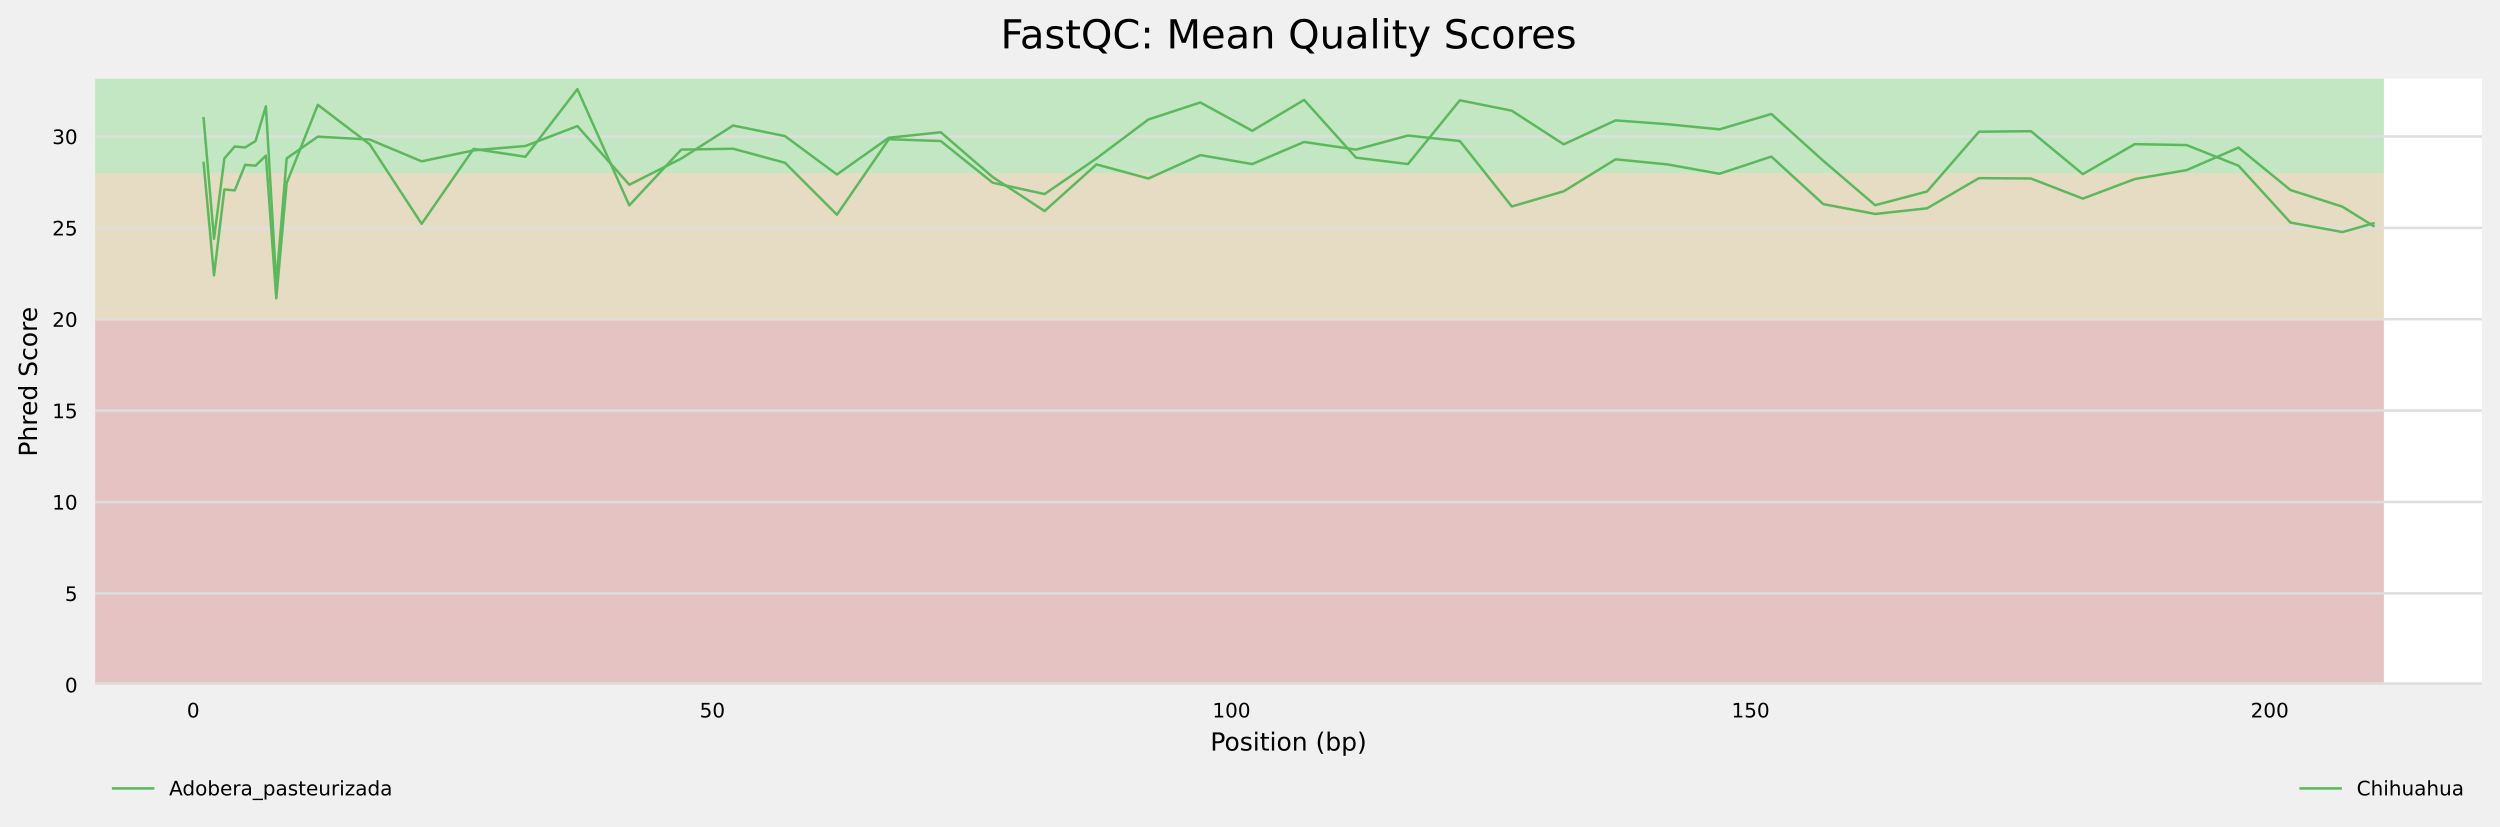
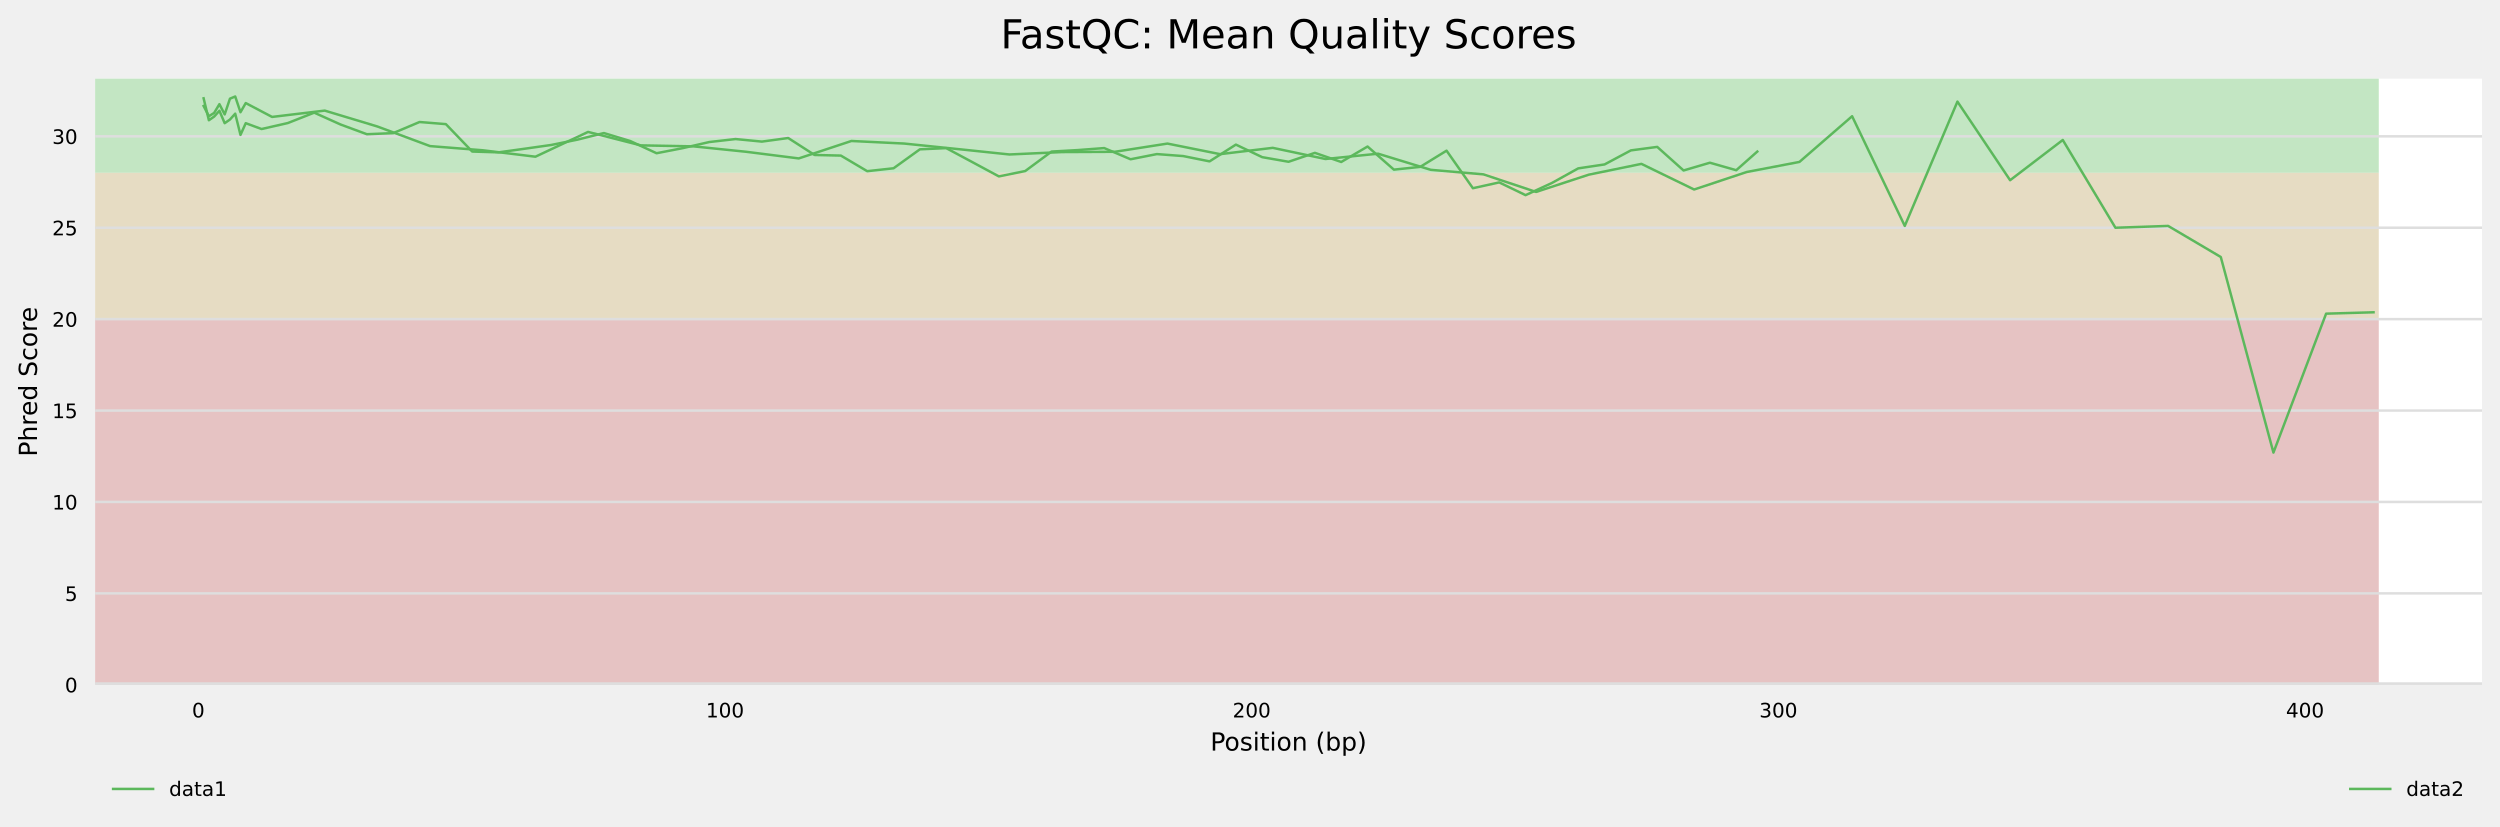
<svg xmlns="http://www.w3.org/2000/svg" xmlns:xlink="http://www.w3.org/1999/xlink" width="1000.318pt" height="330.542pt" viewBox="0 0 1000.318 330.542" version="1.1">
  <defs>
    <style type="text/css">*{stroke-linejoin: round; stroke-linecap: butt}</style>
  </defs>
  <g id="figure_1">
    <g id="axes_1">
      <g id="patch_1">
        <path d="M 38.058 273.99  L 993.118 273.99  L 993.118 31.483  L 38.058 31.483  z " style="fill: #ffffff" />
      </g>
      <g id="patch_2">
-         <path d="M 38.058 69.232  L 953.861 69.232  L 953.861 -457.29  L 38.058 -457.29  z " clip-path="url(#p348c53b3d4)" style="fill: #c3e6c3" />
+         <path d="M 38.058 69.182  L 951.814 69.182  L 951.814 -457.467  L 38.058 -457.467  z " clip-path="url(#p96eb9f7298)" style="fill: #c3e6c3" />
      </g>
      <g id="patch_3">
-         <path d="M 38.058 127.734  L 953.861 127.734  L 953.861 69.232  L 38.058 69.232  z " clip-path="url(#p348c53b3d4)" style="fill: #e6dcc3" />
+         <path d="M 38.058 127.699  L 951.814 127.699  L 951.814 69.182  L 38.058 69.182  z " clip-path="url(#p96eb9f7298)" style="fill: #e6dcc3" />
      </g>
      <g id="patch_4">
-         <path d="M 38.058 273.99  L 953.861 273.99  L 953.861 127.734  L 38.058 127.734  z " clip-path="url(#p348c53b3d4)" style="fill: #e6c3c3" />
+         <path d="M 38.058 273.99  L 951.814 273.99  L 951.814 127.699  L 38.058 127.699  z " clip-path="url(#p96eb9f7298)" style="fill: #e6c3c3" />
      </g>
      <g id="matplotlib.axis_1">
        <g id="xtick_1">
          <g id="text_1">
-             <g transform="translate(74.7707 287.0688)scale(0.08 -0.08)">
+             <g transform="translate(76.81757 287.0688)scale(0.08 -0.08)">
              <defs>
                <path id="DejaVuSans-30" d="M 2034 4250  Q 1547 4250 1301 3770  Q 1056 3291 1056 2328  Q 1056 1369 1301 889  Q 1547 409 2034 409  Q 2525 409 2770 889  Q 3016 1369 3016 2328  Q 3016 3291 2770 3770  Q 2525 4250 2034 4250  z M 2034 4750  Q 2819 4750 3233 4129  Q 3647 3509 3647 2328  Q 3647 1150 3233 529  Q 2819 -91 2034 -91  Q 1250 -91 836 529  Q 422 1150 422 2328  Q 422 3509 836 4129  Q 1250 4750 2034 4750  z " transform="scale(0.015625)" />
              </defs>
              <use xlink:href="#DejaVuSans-30" />
            </g>
          </g>
        </g>
        <g id="xtick_2">
          <g id="text_2">
-             <g transform="translate(279.9378 287.0688)scale(0.08 -0.08)">
-               <defs>
-                 <path id="DejaVuSans-35" d="M 691 4666  L 3169 4666  L 3169 4134  L 1269 4134  L 1269 2991  Q 1406 3038 1543 3061  Q 1681 3084 1819 3084  Q 2600 3084 3056 2656  Q 3513 2228 3513 1497  Q 3513 744 3044 326  Q 2575 -91 1722 -91  Q 1428 -91 1123 -41  Q 819 9 494 109  L 494 744  Q 775 591 1075 516  Q 1375 441 1709 441  Q 2250 441 2565 725  Q 2881 1009 2881 1497  Q 2881 1984 2565 2268  Q 2250 2553 1709 2553  Q 1456 2553 1204 2497  Q 953 2441 691 2322  L 691 4666  z " transform="scale(0.015625)" />
-               </defs>
-               <use xlink:href="#DejaVuSans-35" />
-               <use xlink:href="#DejaVuSans-30" x="63.623" />
+             <g transform="translate(282.4646 287.0688)scale(0.08 -0.08)">
+               <defs>
+                 <path id="DejaVuSans-31" d="M 794 531  L 1825 531  L 1825 4091  L 703 3866  L 703 4441  L 1819 4666  L 2450 4666  L 2450 531  L 3481 531  L 3481 0  L 794 0  L 794 531  z " transform="scale(0.015625)" />
+               </defs>
+               <use xlink:href="#DejaVuSans-31" />
+               <use xlink:href="#DejaVuSans-30" x="63.623" />
+               <use xlink:href="#DejaVuSans-30" x="127.246" />
            </g>
          </g>
        </g>
        <g id="xtick_3">
          <g id="text_3">
-             <g transform="translate(485.1048 287.0688)scale(0.08 -0.08)">
-               <defs>
-                 <path id="DejaVuSans-31" d="M 794 531  L 1825 531  L 1825 4091  L 703 3866  L 703 4441  L 1819 4666  L 2450 4666  L 2450 531  L 3481 531  L 3481 0  L 794 0  L 794 531  z " transform="scale(0.015625)" />
-               </defs>
-               <use xlink:href="#DejaVuSans-31" />
+             <g transform="translate(493.2015 287.0688)scale(0.08 -0.08)">
+               <defs>
+                 <path id="DejaVuSans-32" d="M 1228 531  L 3431 531  L 3431 0  L 469 0  L 469 531  Q 828 903 1448 1529  Q 2069 2156 2228 2338  Q 2531 2678 2651 2914  Q 2772 3150 2772 3378  Q 2772 3750 2511 3984  Q 2250 4219 1831 4219  Q 1534 4219 1204 4116  Q 875 4013 500 3803  L 500 4441  Q 881 4594 1212 4672  Q 1544 4750 1819 4750  Q 2544 4750 2975 4387  Q 3406 4025 3406 3419  Q 3406 3131 3298 2873  Q 3191 2616 2906 2266  Q 2828 2175 2409 1742  Q 1991 1309 1228 531  z " transform="scale(0.015625)" />
+               </defs>
+               <use xlink:href="#DejaVuSans-32" />
              <use xlink:href="#DejaVuSans-30" x="63.623" />
              <use xlink:href="#DejaVuSans-30" x="127.246" />
            </g>
          </g>
        </g>
        <g id="xtick_4">
          <g id="text_4">
-             <g transform="translate(692.8168 287.0688)scale(0.08 -0.08)">
-               <use xlink:href="#DejaVuSans-31" />
-               <use xlink:href="#DejaVuSans-35" x="63.623" />
+             <g transform="translate(703.9385 287.0688)scale(0.08 -0.08)">
+               <defs>
+                 <path id="DejaVuSans-33" d="M 2597 2516  Q 3050 2419 3304 2112  Q 3559 1806 3559 1356  Q 3559 666 3084 287  Q 2609 -91 1734 -91  Q 1441 -91 1130 -33  Q 819 25 488 141  L 488 750  Q 750 597 1062 519  Q 1375 441 1716 441  Q 2309 441 2620 675  Q 2931 909 2931 1356  Q 2931 1769 2642 2001  Q 2353 2234 1838 2234  L 1294 2234  L 1294 2753  L 1863 2753  Q 2328 2753 2575 2939  Q 2822 3125 2822 3475  Q 2822 3834 2567 4026  Q 2313 4219 1838 4219  Q 1578 4219 1281 4162  Q 984 4106 628 3988  L 628 4550  Q 988 4650 1302 4700  Q 1616 4750 1894 4750  Q 2613 4750 3031 4423  Q 3450 4097 3450 3541  Q 3450 3153 3228 2886  Q 3006 2619 2597 2516  z " transform="scale(0.015625)" />
+               </defs>
+               <use xlink:href="#DejaVuSans-33" />
+               <use xlink:href="#DejaVuSans-30" x="63.623" />
              <use xlink:href="#DejaVuSans-30" x="127.246" />
            </g>
          </g>
        </g>
        <g id="xtick_5">
          <g id="text_5">
-             <g transform="translate(900.5289 287.0688)scale(0.08 -0.08)">
-               <defs>
-                 <path id="DejaVuSans-32" d="M 1228 531  L 3431 531  L 3431 0  L 469 0  L 469 531  Q 828 903 1448 1529  Q 2069 2156 2228 2338  Q 2531 2678 2651 2914  Q 2772 3150 2772 3378  Q 2772 3750 2511 3984  Q 2250 4219 1831 4219  Q 1534 4219 1204 4116  Q 875 4013 500 3803  L 500 4441  Q 881 4594 1212 4672  Q 1544 4750 1819 4750  Q 2544 4750 2975 4387  Q 3406 4025 3406 3419  Q 3406 3131 3298 2873  Q 3191 2616 2906 2266  Q 2828 2175 2409 1742  Q 1991 1309 1228 531  z " transform="scale(0.015625)" />
-               </defs>
-               <use xlink:href="#DejaVuSans-32" />
+             <g transform="translate(914.6755 287.0688)scale(0.08 -0.08)">
+               <defs>
+                 <path id="DejaVuSans-34" d="M 2419 4116  L 825 1625  L 2419 1625  L 2419 4116  z M 2253 4666  L 3047 4666  L 3047 1625  L 3713 1625  L 3713 1100  L 3047 1100  L 3047 0  L 2419 0  L 2419 1100  L 313 1100  L 313 1709  L 2253 4666  z " transform="scale(0.015625)" />
+               </defs>
+               <use xlink:href="#DejaVuSans-34" />
              <use xlink:href="#DejaVuSans-30" x="63.623" />
              <use xlink:href="#DejaVuSans-30" x="127.246" />
            </g>
          </g>
        </g>
        <g id="text_6">
          <g transform="translate(484.285 300.331)scale(0.1 -0.1)">
            <defs>
              <path id="DejaVuSans-50" d="M 1259 4147  L 1259 2394  L 2053 2394  Q 2494 2394 2734 2622  Q 2975 2850 2975 3272  Q 2975 3691 2734 3919  Q 2494 4147 2053 4147  L 1259 4147  z M 628 4666  L 2053 4666  Q 2838 4666 3239 4311  Q 3641 3956 3641 3272  Q 3641 2581 3239 2228  Q 2838 1875 2053 1875  L 1259 1875  L 1259 0  L 628 0  L 628 4666  z " transform="scale(0.015625)" />
              <path id="DejaVuSans-6f" d="M 1959 3097  Q 1497 3097 1228 2736  Q 959 2375 959 1747  Q 959 1119 1226 758  Q 1494 397 1959 397  Q 2419 397 2687 759  Q 2956 1122 2956 1747  Q 2956 2369 2687 2733  Q 2419 3097 1959 3097  z M 1959 3584  Q 2709 3584 3137 3096  Q 3566 2609 3566 1747  Q 3566 888 3137 398  Q 2709 -91 1959 -91  Q 1206 -91 779 398  Q 353 888 353 1747  Q 353 2609 779 3096  Q 1206 3584 1959 3584  z " transform="scale(0.015625)" />
              <path id="DejaVuSans-73" d="M 2834 3397  L 2834 2853  Q 2591 2978 2328 3040  Q 2066 3103 1784 3103  Q 1356 3103 1142 2972  Q 928 2841 928 2578  Q 928 2378 1081 2264  Q 1234 2150 1697 2047  L 1894 2003  Q 2506 1872 2764 1633  Q 3022 1394 3022 966  Q 3022 478 2636 193  Q 2250 -91 1575 -91  Q 1294 -91 989 -36  Q 684 19 347 128  L 347 722  Q 666 556 975 473  Q 1284 391 1588 391  Q 1994 391 2212 530  Q 2431 669 2431 922  Q 2431 1156 2273 1281  Q 2116 1406 1581 1522  L 1381 1569  Q 847 1681 609 1914  Q 372 2147 372 2553  Q 372 3047 722 3315  Q 1072 3584 1716 3584  Q 2034 3584 2315 3537  Q 2597 3491 2834 3397  z " transform="scale(0.015625)" />
              <path id="DejaVuSans-69" d="M 603 3500  L 1178 3500  L 1178 0  L 603 0  L 603 3500  z M 603 4863  L 1178 4863  L 1178 4134  L 603 4134  L 603 4863  z " transform="scale(0.015625)" />
              <path id="DejaVuSans-74" d="M 1172 4494  L 1172 3500  L 2356 3500  L 2356 3053  L 1172 3053  L 1172 1153  Q 1172 725 1289 603  Q 1406 481 1766 481  L 2356 481  L 2356 0  L 1766 0  Q 1100 0 847 248  Q 594 497 594 1153  L 594 3053  L 172 3053  L 172 3500  L 594 3500  L 594 4494  L 1172 4494  z " transform="scale(0.015625)" />
              <path id="DejaVuSans-6e" d="M 3513 2113  L 3513 0  L 2938 0  L 2938 2094  Q 2938 2591 2744 2837  Q 2550 3084 2163 3084  Q 1697 3084 1428 2787  Q 1159 2491 1159 1978  L 1159 0  L 581 0  L 581 3500  L 1159 3500  L 1159 2956  Q 1366 3272 1645 3428  Q 1925 3584 2291 3584  Q 2894 3584 3203 3211  Q 3513 2838 3513 2113  z " transform="scale(0.015625)" />
              <path id="DejaVuSans-20" transform="scale(0.015625)" />
              <path id="DejaVuSans-28" d="M 1984 4856  Q 1566 4138 1362 3434  Q 1159 2731 1159 2009  Q 1159 1288 1364 580  Q 1569 -128 1984 -844  L 1484 -844  Q 1016 -109 783 600  Q 550 1309 550 2009  Q 550 2706 781 3412  Q 1013 4119 1484 4856  L 1984 4856  z " transform="scale(0.015625)" />
              <path id="DejaVuSans-62" d="M 3116 1747  Q 3116 2381 2855 2742  Q 2594 3103 2138 3103  Q 1681 3103 1420 2742  Q 1159 2381 1159 1747  Q 1159 1113 1420 752  Q 1681 391 2138 391  Q 2594 391 2855 752  Q 3116 1113 3116 1747  z M 1159 2969  Q 1341 3281 1617 3432  Q 1894 3584 2278 3584  Q 2916 3584 3314 3078  Q 3713 2572 3713 1747  Q 3713 922 3314 415  Q 2916 -91 2278 -91  Q 1894 -91 1617 61  Q 1341 213 1159 525  L 1159 0  L 581 0  L 581 4863  L 1159 4863  L 1159 2969  z " transform="scale(0.015625)" />
              <path id="DejaVuSans-70" d="M 1159 525  L 1159 -1331  L 581 -1331  L 581 3500  L 1159 3500  L 1159 2969  Q 1341 3281 1617 3432  Q 1894 3584 2278 3584  Q 2916 3584 3314 3078  Q 3713 2572 3713 1747  Q 3713 922 3314 415  Q 2916 -91 2278 -91  Q 1894 -91 1617 61  Q 1341 213 1159 525  z M 3116 1747  Q 3116 2381 2855 2742  Q 2594 3103 2138 3103  Q 1681 3103 1420 2742  Q 1159 2381 1159 1747  Q 1159 1113 1420 752  Q 1681 391 2138 391  Q 2594 391 2855 752  Q 3116 1113 3116 1747  z " transform="scale(0.015625)" />
              <path id="DejaVuSans-29" d="M 513 4856  L 1013 4856  Q 1481 4119 1714 3412  Q 1947 2706 1947 2009  Q 1947 1309 1714 600  Q 1481 -109 1013 -844  L 513 -844  Q 928 -128 1133 580  Q 1338 1288 1338 2009  Q 1338 2731 1133 3434  Q 928 4138 513 4856  z " transform="scale(0.015625)" />
            </defs>
            <use xlink:href="#DejaVuSans-50" />
            <use xlink:href="#DejaVuSans-6f" x="56.678" />
            <use xlink:href="#DejaVuSans-73" x="117.859" />
            <use xlink:href="#DejaVuSans-69" x="169.959" />
            <use xlink:href="#DejaVuSans-74" x="197.742" />
            <use xlink:href="#DejaVuSans-69" x="236.951" />
            <use xlink:href="#DejaVuSans-6f" x="264.734" />
            <use xlink:href="#DejaVuSans-6e" x="325.916" />
            <use xlink:href="#DejaVuSans-20" x="389.295" />
            <use xlink:href="#DejaVuSans-28" x="421.082" />
            <use xlink:href="#DejaVuSans-62" x="460.096" />
            <use xlink:href="#DejaVuSans-70" x="523.572" />
            <use xlink:href="#DejaVuSans-29" x="587.049" />
          </g>
        </g>
      </g>
      <g id="matplotlib.axis_2">
        <g id="ytick_1">
          <g id="line2d_1">
-             <path d="M 38.058 273.99  L 993.118 273.99  " clip-path="url(#p348c53b3d4)" style="fill: none; stroke: #dedede; stroke-linecap: square" />
+             <path d="M 38.058 273.99  L 993.118 273.99  " clip-path="url(#p96eb9f7298)" style="fill: none; stroke: #dedede; stroke-linecap: square" />
          </g>
          <g id="text_7">
            <g transform="translate(25.96813 277.0294)scale(0.08 -0.08)">
              <use xlink:href="#DejaVuSans-30" />
            </g>
          </g>
        </g>
        <g id="ytick_2">
          <g id="line2d_2">
-             <path d="M 38.058 237.426  L 993.118 237.426  " clip-path="url(#p348c53b3d4)" style="fill: none; stroke: #dedede; stroke-linecap: square" />
+             <path d="M 38.058 237.417  L 993.118 237.417  " clip-path="url(#p96eb9f7298)" style="fill: none; stroke: #dedede; stroke-linecap: square" />
          </g>
          <g id="text_8">
-             <g transform="translate(25.96813 240.4654)scale(0.08 -0.08)">
+             <g transform="translate(25.96813 240.4566)scale(0.08 -0.08)">
+               <defs>
+                 <path id="DejaVuSans-35" d="M 691 4666  L 3169 4666  L 3169 4134  L 1269 4134  L 1269 2991  Q 1406 3038 1543 3061  Q 1681 3084 1819 3084  Q 2600 3084 3056 2656  Q 3513 2228 3513 1497  Q 3513 744 3044 326  Q 2575 -91 1722 -91  Q 1428 -91 1123 -41  Q 819 9 494 109  L 494 744  Q 775 591 1075 516  Q 1375 441 1709 441  Q 2250 441 2565 725  Q 2881 1009 2881 1497  Q 2881 1984 2565 2268  Q 2250 2553 1709 2553  Q 1456 2553 1204 2497  Q 953 2441 691 2322  L 691 4666  z " transform="scale(0.015625)" />
+               </defs>
              <use xlink:href="#DejaVuSans-35" />
            </g>
          </g>
        </g>
        <g id="ytick_3">
          <g id="line2d_3">
-             <path d="M 38.058 200.862  L 993.118 200.862  " clip-path="url(#p348c53b3d4)" style="fill: none; stroke: #dedede; stroke-linecap: square" />
+             <path d="M 38.058 200.844  L 993.118 200.844  " clip-path="url(#p96eb9f7298)" style="fill: none; stroke: #dedede; stroke-linecap: square" />
          </g>
          <g id="text_9">
-             <g transform="translate(20.87813 203.9014)scale(0.08 -0.08)">
+             <g transform="translate(20.87813 203.8838)scale(0.08 -0.08)">
              <use xlink:href="#DejaVuSans-31" />
              <use xlink:href="#DejaVuSans-30" x="63.623" />
            </g>
          </g>
        </g>
        <g id="ytick_4">
          <g id="line2d_4">
-             <path d="M 38.058 164.298  L 993.118 164.298  " clip-path="url(#p348c53b3d4)" style="fill: none; stroke: #dedede; stroke-linecap: square" />
+             <path d="M 38.058 164.272  L 993.118 164.272  " clip-path="url(#p96eb9f7298)" style="fill: none; stroke: #dedede; stroke-linecap: square" />
          </g>
          <g id="text_10">
-             <g transform="translate(20.87813 167.3374)scale(0.08 -0.08)">
+             <g transform="translate(20.87813 167.3109)scale(0.08 -0.08)">
              <use xlink:href="#DejaVuSans-31" />
              <use xlink:href="#DejaVuSans-35" x="63.623" />
            </g>
          </g>
        </g>
        <g id="ytick_5">
          <g id="line2d_5">
-             <path d="M 38.058 127.734  L 993.118 127.734  " clip-path="url(#p348c53b3d4)" style="fill: none; stroke: #dedede; stroke-linecap: square" />
+             <path d="M 38.058 127.699  L 993.118 127.699  " clip-path="url(#p96eb9f7298)" style="fill: none; stroke: #dedede; stroke-linecap: square" />
          </g>
          <g id="text_11">
-             <g transform="translate(20.87813 130.7734)scale(0.08 -0.08)">
+             <g transform="translate(20.87813 130.7381)scale(0.08 -0.08)">
              <use xlink:href="#DejaVuSans-32" />
              <use xlink:href="#DejaVuSans-30" x="63.623" />
            </g>
          </g>
        </g>
        <g id="ytick_6">
          <g id="line2d_6">
-             <path d="M 38.058 91.17  L 993.118 91.17  " clip-path="url(#p348c53b3d4)" style="fill: none; stroke: #dedede; stroke-linecap: square" />
+             <path d="M 38.058 91.126  L 993.118 91.126  " clip-path="url(#p96eb9f7298)" style="fill: none; stroke: #dedede; stroke-linecap: square" />
          </g>
          <g id="text_12">
-             <g transform="translate(20.87813 94.20934)scale(0.08 -0.08)">
+             <g transform="translate(20.87813 94.16523)scale(0.08 -0.08)">
              <use xlink:href="#DejaVuSans-32" />
              <use xlink:href="#DejaVuSans-35" x="63.623" />
            </g>
          </g>
        </g>
        <g id="ytick_7">
          <g id="line2d_7">
-             <path d="M 38.058 54.606  L 993.118 54.606  " clip-path="url(#p348c53b3d4)" style="fill: none; stroke: #dedede; stroke-linecap: square" />
+             <path d="M 38.058 54.553  L 993.118 54.553  " clip-path="url(#p96eb9f7298)" style="fill: none; stroke: #dedede; stroke-linecap: square" />
          </g>
          <g id="text_13">
-             <g transform="translate(20.87813 57.64532)scale(0.08 -0.08)">
-               <defs>
-                 <path id="DejaVuSans-33" d="M 2597 2516  Q 3050 2419 3304 2112  Q 3559 1806 3559 1356  Q 3559 666 3084 287  Q 2609 -91 1734 -91  Q 1441 -91 1130 -33  Q 819 25 488 141  L 488 750  Q 750 597 1062 519  Q 1375 441 1716 441  Q 2309 441 2620 675  Q 2931 909 2931 1356  Q 2931 1769 2642 2001  Q 2353 2234 1838 2234  L 1294 2234  L 1294 2753  L 1863 2753  Q 2328 2753 2575 2939  Q 2822 3125 2822 3475  Q 2822 3834 2567 4026  Q 2313 4219 1838 4219  Q 1578 4219 1281 4162  Q 984 4106 628 3988  L 628 4550  Q 988 4650 1302 4700  Q 1616 4750 1894 4750  Q 2613 4750 3031 4423  Q 3450 4097 3450 3541  Q 3450 3153 3228 2886  Q 3006 2619 2597 2516  z " transform="scale(0.015625)" />
-               </defs>
+             <g transform="translate(20.87813 57.59238)scale(0.08 -0.08)">
              <use xlink:href="#DejaVuSans-33" />
              <use xlink:href="#DejaVuSans-30" x="63.623" />
            </g>
          </g>
        </g>
        <g id="text_14">
          <g transform="translate(14.79844 182.7052)rotate(-90)scale(0.1 -0.1)">
            <defs>
              <path id="DejaVuSans-68" d="M 3513 2113  L 3513 0  L 2938 0  L 2938 2094  Q 2938 2591 2744 2837  Q 2550 3084 2163 3084  Q 1697 3084 1428 2787  Q 1159 2491 1159 1978  L 1159 0  L 581 0  L 581 4863  L 1159 4863  L 1159 2956  Q 1366 3272 1645 3428  Q 1925 3584 2291 3584  Q 2894 3584 3203 3211  Q 3513 2838 3513 2113  z " transform="scale(0.015625)" />
              <path id="DejaVuSans-72" d="M 2631 2963  Q 2534 3019 2420 3045  Q 2306 3072 2169 3072  Q 1681 3072 1420 2755  Q 1159 2438 1159 1844  L 1159 0  L 581 0  L 581 3500  L 1159 3500  L 1159 2956  Q 1341 3275 1631 3429  Q 1922 3584 2338 3584  Q 2397 3584 2469 3576  Q 2541 3569 2628 3553  L 2631 2963  z " transform="scale(0.015625)" />
              <path id="DejaVuSans-65" d="M 3597 1894  L 3597 1613  L 953 1613  Q 991 1019 1311 708  Q 1631 397 2203 397  Q 2534 397 2845 478  Q 3156 559 3463 722  L 3463 178  Q 3153 47 2828 -22  Q 2503 -91 2169 -91  Q 1331 -91 842 396  Q 353 884 353 1716  Q 353 2575 817 3079  Q 1281 3584 2069 3584  Q 2775 3584 3186 3129  Q 3597 2675 3597 1894  z M 3022 2063  Q 3016 2534 2758 2815  Q 2500 3097 2075 3097  Q 1594 3097 1305 2825  Q 1016 2553 972 2059  L 3022 2063  z " transform="scale(0.015625)" />
              <path id="DejaVuSans-64" d="M 2906 2969  L 2906 4863  L 3481 4863  L 3481 0  L 2906 0  L 2906 525  Q 2725 213 2448 61  Q 2172 -91 1784 -91  Q 1150 -91 751 415  Q 353 922 353 1747  Q 353 2572 751 3078  Q 1150 3584 1784 3584  Q 2172 3584 2448 3432  Q 2725 3281 2906 2969  z M 947 1747  Q 947 1113 1208 752  Q 1469 391 1925 391  Q 2381 391 2643 752  Q 2906 1113 2906 1747  Q 2906 2381 2643 2742  Q 2381 3103 1925 3103  Q 1469 3103 1208 2742  Q 947 2381 947 1747  z " transform="scale(0.015625)" />
              <path id="DejaVuSans-53" d="M 3425 4513  L 3425 3897  Q 3066 4069 2747 4153  Q 2428 4238 2131 4238  Q 1616 4238 1336 4038  Q 1056 3838 1056 3469  Q 1056 3159 1242 3001  Q 1428 2844 1947 2747  L 2328 2669  Q 3034 2534 3370 2195  Q 3706 1856 3706 1288  Q 3706 609 3251 259  Q 2797 -91 1919 -91  Q 1588 -91 1214 -16  Q 841 59 441 206  L 441 856  Q 825 641 1194 531  Q 1563 422 1919 422  Q 2459 422 2753 634  Q 3047 847 3047 1241  Q 3047 1584 2836 1778  Q 2625 1972 2144 2069  L 1759 2144  Q 1053 2284 737 2584  Q 422 2884 422 3419  Q 422 4038 858 4394  Q 1294 4750 2059 4750  Q 2388 4750 2728 4690  Q 3069 4631 3425 4513  z " transform="scale(0.015625)" />
              <path id="DejaVuSans-63" d="M 3122 3366  L 3122 2828  Q 2878 2963 2633 3030  Q 2388 3097 2138 3097  Q 1578 3097 1268 2742  Q 959 2388 959 1747  Q 959 1106 1268 751  Q 1578 397 2138 397  Q 2388 397 2633 464  Q 2878 531 3122 666  L 3122 134  Q 2881 22 2623 -34  Q 2366 -91 2075 -91  Q 1284 -91 818 406  Q 353 903 353 1747  Q 353 2603 823 3093  Q 1294 3584 2113 3584  Q 2378 3584 2631 3529  Q 2884 3475 3122 3366  z " transform="scale(0.015625)" />
            </defs>
            <use xlink:href="#DejaVuSans-50" />
            <use xlink:href="#DejaVuSans-68" x="60.303" />
            <use xlink:href="#DejaVuSans-72" x="123.682" />
            <use xlink:href="#DejaVuSans-65" x="162.545" />
            <use xlink:href="#DejaVuSans-64" x="224.068" />
            <use xlink:href="#DejaVuSans-20" x="287.545" />
            <use xlink:href="#DejaVuSans-53" x="319.332" />
            <use xlink:href="#DejaVuSans-63" x="382.809" />
            <use xlink:href="#DejaVuSans-6f" x="437.789" />
            <use xlink:href="#DejaVuSans-72" x="498.971" />
            <use xlink:href="#DejaVuSans-65" x="537.834" />
          </g>
        </g>
      </g>
      <g id="line2d_8">
-         <path d="M 81.47 65.21  L 85.624 110.183  L 89.778 75.813  L 93.933 76.179  L 98.087 65.941  L 102.241 66.306  L 106.395 62.284  L 110.55 119.324  L 114.704 73.254  L 127.167 41.955  L 147.938 57.75  L 168.709 89.561  L 189.48 59.579  L 210.251 62.723  L 231.023 35.666  L 251.794 82.175  L 272.565 59.871  L 293.336 59.506  L 314.107 65.136  L 334.879 85.905  L 355.65 55.703  L 376.421 56.434  L 397.192 73.107  L 417.963 77.641  L 438.735 63.381  L 459.506 47.805  L 480.277 41.004  L 501.048 52.339  L 521.819 39.98  L 542.591 63.089  L 563.362 65.648  L 584.133 40.127  L 604.904 44.295  L 625.676 57.75  L 646.447 48.171  L 667.218 49.706  L 687.989 51.754  L 708.76 45.611  L 729.532 64.332  L 750.303 82.102  L 771.074 76.617  L 791.845 52.705  L 812.616 52.485  L 833.388 69.67  L 854.159 57.677  L 874.93 58.043  L 895.701 66.306  L 916.472 89.049  L 937.244 92.852  L 949.706 89.342  " clip-path="url(#p348c53b3d4)" style="fill: none; stroke: #5cb85c; stroke-linecap: square" />
+         <path d="M 81.47 39.339  L 83.577 48.116  L 85.685 46.653  L 87.792 44.313  L 89.899 49.287  L 92.007 47.824  L 94.114 45.483  L 96.222 53.968  L 98.329 49.287  L 104.651 51.627  L 115.188 49.228  L 125.725 45.073  L 136.262 49.813  L 146.798 53.705  L 157.335 53.266  L 167.872 48.818  L 178.409 49.667  L 188.946 60.639  L 199.483 60.961  L 210.02 59.498  L 220.556 58.005  L 231.093 55.87  L 241.63 53.236  L 252.167 56.426  L 262.704 61.312  L 273.241 59.264  L 283.777 56.835  L 294.314 55.636  L 304.851 56.66  L 315.388 55.226  L 325.925 62.009  L 336.462 62.256  L 346.999 68.495  L 357.535 67.331  L 368.072 59.748  L 378.609 59.27  L 389.146 64.913  L 399.683 70.585  L 410.22 68.436  L 420.756 60.644  L 431.293 60.046  L 441.83 59.248  L 452.367 63.727  L 462.904 61.654  L 473.441 62.447  L 483.978 64.571  L 494.514 57.86  L 505.051 62.885  L 515.588 64.73  L 526.125 61.16  L 536.662 64.814  L 547.199 58.626  L 557.736 67.877  L 568.272 66.77  L 578.809 60.286  L 589.346 75.311  L 599.883 72.988  L 610.42 78.082  L 620.957 73.218  L 631.493 67.37  L 642.03 65.794  L 652.567 60.174  L 663.104 58.779  L 673.641 68.207  L 684.178 65.108  L 694.715 68.105  L 703.144 60.648  " clip-path="url(#p96eb9f7298)" style="fill: none; stroke: #5cb85c; stroke-linecap: square" />
      </g>
      <g id="line2d_9">
-         <path d="M 81.47 47.293  L 85.624 95.558  L 89.778 63.381  L 93.933 58.628  L 98.087 58.994  L 102.241 56.434  L 106.395 42.54  L 110.55 113.474  L 114.704 63.381  L 127.167 54.679  L 147.938 55.849  L 168.709 64.551  L 189.48 60.164  L 210.251 58.409  L 231.023 50.438  L 251.794 73.912  L 272.565 63.454  L 293.336 50.218  L 314.107 54.46  L 334.879 69.817  L 355.65 55.118  L 376.421 52.924  L 397.192 70.84  L 417.963 84.442  L 438.735 65.795  L 459.506 71.425  L 480.277 62.065  L 501.048 65.648  L 521.819 56.8  L 542.591 59.871  L 563.362 54.24  L 584.133 56.434  L 604.904 82.614  L 625.676 76.544  L 646.447 63.747  L 667.218 65.795  L 687.989 69.524  L 708.76 62.65  L 729.532 81.663  L 750.303 85.612  L 771.074 83.345  L 791.845 71.279  L 812.616 71.425  L 833.388 79.469  L 854.159 71.645  L 874.93 68.062  L 895.701 59.067  L 916.472 76.032  L 937.244 82.687  L 949.706 90.439  " clip-path="url(#p348c53b3d4)" style="fill: none; stroke: #5cb85c; stroke-linecap: square" />
+         <path d="M 81.47 42.411  L 83.577 46.507  L 85.685 45.19  L 87.792 41.679  L 89.899 45.776  L 92.007 39.485  L 94.114 38.607  L 96.222 44.898  L 98.329 41.24  L 108.866 46.785  L 129.939 44.254  L 151.013 50.618  L 172.087 58.459  L 193.161 60.127  L 214.234 62.701  L 235.308 52.783  L 256.382 58.166  L 277.455 58.561  L 298.529 60.727  L 319.603 63.389  L 340.676 56.411  L 361.75 57.435  L 382.824 59.6  L 403.898 61.809  L 424.971 60.844  L 446.045 60.741  L 467.119 57.45  L 488.192 61.679  L 509.266 59.157  L 530.34 63.622  L 551.413 61.498  L 572.487 67.952  L 593.561 69.766  L 614.635 76.798  L 635.708 69.892  L 656.782 65.567  L 677.856 75.826  L 698.929 68.82  L 720.003 64.793  L 741.077 46.507  L 762.15 90.394  L 783.224 40.655  L 804.298 72.108  L 825.371 56.016  L 846.445 91.126  L 867.519 90.394  L 888.593 102.829  L 909.666 181.095  L 930.74 125.504  L 949.706 124.956  " clip-path="url(#p96eb9f7298)" style="fill: none; stroke: #5cb85c; stroke-linecap: square" />
      </g>
      <g id="line2d_10">
-         <path d="M 38.058 273.99  L 993.118 273.99  " clip-path="url(#p348c53b3d4)" style="fill: none; stroke: #dedede; stroke-width: 2; stroke-linecap: square" />
+         <path d="M 38.058 273.99  L 993.118 273.99  " clip-path="url(#p96eb9f7298)" style="fill: none; stroke: #dedede; stroke-width: 2; stroke-linecap: square" />
      </g>
      <g id="text_15">
        <g transform="translate(400.3494 19.3575)scale(0.16 -0.16)">
          <defs>
            <path id="DejaVuSans-46" d="M 628 4666  L 3309 4666  L 3309 4134  L 1259 4134  L 1259 2759  L 3109 2759  L 3109 2228  L 1259 2228  L 1259 0  L 628 0  L 628 4666  z " transform="scale(0.015625)" />
            <path id="DejaVuSans-61" d="M 2194 1759  Q 1497 1759 1228 1600  Q 959 1441 959 1056  Q 959 750 1161 570  Q 1363 391 1709 391  Q 2188 391 2477 730  Q 2766 1069 2766 1631  L 2766 1759  L 2194 1759  z M 3341 1997  L 3341 0  L 2766 0  L 2766 531  Q 2569 213 2275 61  Q 1981 -91 1556 -91  Q 1019 -91 701 211  Q 384 513 384 1019  Q 384 1609 779 1909  Q 1175 2209 1959 2209  L 2766 2209  L 2766 2266  Q 2766 2663 2505 2880  Q 2244 3097 1772 3097  Q 1472 3097 1187 3025  Q 903 2953 641 2809  L 641 3341  Q 956 3463 1253 3523  Q 1550 3584 1831 3584  Q 2591 3584 2966 3190  Q 3341 2797 3341 1997  z " transform="scale(0.015625)" />
            <path id="DejaVuSans-51" d="M 2522 4238  Q 1834 4238 1429 3725  Q 1025 3213 1025 2328  Q 1025 1447 1429 934  Q 1834 422 2522 422  Q 3209 422 3611 934  Q 4013 1447 4013 2328  Q 4013 3213 3611 3725  Q 3209 4238 2522 4238  z M 3406 84  L 4238 -825  L 3475 -825  L 2784 -78  Q 2681 -84 2626 -87  Q 2572 -91 2522 -91  Q 1538 -91 948 567  Q 359 1225 359 2328  Q 359 3434 948 4092  Q 1538 4750 2522 4750  Q 3503 4750 4090 4092  Q 4678 3434 4678 2328  Q 4678 1516 4351 937  Q 4025 359 3406 84  z " transform="scale(0.015625)" />
            <path id="DejaVuSans-43" d="M 4122 4306  L 4122 3641  Q 3803 3938 3442 4084  Q 3081 4231 2675 4231  Q 1875 4231 1450 3742  Q 1025 3253 1025 2328  Q 1025 1406 1450 917  Q 1875 428 2675 428  Q 3081 428 3442 575  Q 3803 722 4122 1019  L 4122 359  Q 3791 134 3420 21  Q 3050 -91 2638 -91  Q 1578 -91 968 557  Q 359 1206 359 2328  Q 359 3453 968 4101  Q 1578 4750 2638 4750  Q 3056 4750 3426 4639  Q 3797 4528 4122 4306  z " transform="scale(0.015625)" />
            <path id="DejaVuSans-3a" d="M 750 794  L 1409 794  L 1409 0  L 750 0  L 750 794  z M 750 3309  L 1409 3309  L 1409 2516  L 750 2516  L 750 3309  z " transform="scale(0.015625)" />
            <path id="DejaVuSans-4d" d="M 628 4666  L 1569 4666  L 2759 1491  L 3956 4666  L 4897 4666  L 4897 0  L 4281 0  L 4281 4097  L 3078 897  L 2444 897  L 1241 4097  L 1241 0  L 628 0  L 628 4666  z " transform="scale(0.015625)" />
            <path id="DejaVuSans-75" d="M 544 1381  L 544 3500  L 1119 3500  L 1119 1403  Q 1119 906 1312 657  Q 1506 409 1894 409  Q 2359 409 2629 706  Q 2900 1003 2900 1516  L 2900 3500  L 3475 3500  L 3475 0  L 2900 0  L 2900 538  Q 2691 219 2414 64  Q 2138 -91 1772 -91  Q 1169 -91 856 284  Q 544 659 544 1381  z M 1991 3584  L 1991 3584  z " transform="scale(0.015625)" />
            <path id="DejaVuSans-6c" d="M 603 4863  L 1178 4863  L 1178 0  L 603 0  L 603 4863  z " transform="scale(0.015625)" />
            <path id="DejaVuSans-79" d="M 2059 -325  Q 1816 -950 1584 -1140  Q 1353 -1331 966 -1331  L 506 -1331  L 506 -850  L 844 -850  Q 1081 -850 1212 -737  Q 1344 -625 1503 -206  L 1606 56  L 191 3500  L 800 3500  L 1894 763  L 2988 3500  L 3597 3500  L 2059 -325  z " transform="scale(0.015625)" />
          </defs>
          <use xlink:href="#DejaVuSans-46" />
          <use xlink:href="#DejaVuSans-61" x="48.395" />
          <use xlink:href="#DejaVuSans-73" x="109.674" />
          <use xlink:href="#DejaVuSans-74" x="161.773" />
          <use xlink:href="#DejaVuSans-51" x="200.982" />
          <use xlink:href="#DejaVuSans-43" x="279.693" />
          <use xlink:href="#DejaVuSans-3a" x="349.518" />
          <use xlink:href="#DejaVuSans-20" x="383.209" />
          <use xlink:href="#DejaVuSans-4d" x="414.996" />
          <use xlink:href="#DejaVuSans-65" x="501.275" />
          <use xlink:href="#DejaVuSans-61" x="562.799" />
          <use xlink:href="#DejaVuSans-6e" x="624.078" />
          <use xlink:href="#DejaVuSans-20" x="687.457" />
          <use xlink:href="#DejaVuSans-51" x="719.244" />
          <use xlink:href="#DejaVuSans-75" x="797.955" />
          <use xlink:href="#DejaVuSans-61" x="861.334" />
          <use xlink:href="#DejaVuSans-6c" x="922.613" />
          <use xlink:href="#DejaVuSans-69" x="950.396" />
          <use xlink:href="#DejaVuSans-74" x="978.18" />
          <use xlink:href="#DejaVuSans-79" x="1017.389" />
          <use xlink:href="#DejaVuSans-20" x="1076.568" />
          <use xlink:href="#DejaVuSans-53" x="1108.355" />
          <use xlink:href="#DejaVuSans-63" x="1171.832" />
          <use xlink:href="#DejaVuSans-6f" x="1226.812" />
          <use xlink:href="#DejaVuSans-72" x="1287.994" />
          <use xlink:href="#DejaVuSans-65" x="1326.857" />
          <use xlink:href="#DejaVuSans-73" x="1388.381" />
        </g>
      </g>
      <g id="legend_1">
        <g id="line2d_11">
-           <path d="M 45.258 315.455  L 53.258 315.455  L 61.258 315.455  " style="fill: none; stroke: #5cb85c; stroke-linecap: square" />
+           <path d="M 45.258 315.678  L 53.258 315.678  L 61.258 315.678  " style="fill: none; stroke: #5cb85c; stroke-linecap: square" />
        </g>
        <g id="text_16">
-           <g transform="translate(67.65812 318.2554)scale(0.08 -0.08)">
-             <defs>
-               <path id="DejaVuSans-41" d="M 2188 4044  L 1331 1722  L 3047 1722  L 2188 4044  z M 1831 4666  L 2547 4666  L 4325 0  L 3669 0  L 3244 1197  L 1141 1197  L 716 0  L 50 0  L 1831 4666  z " transform="scale(0.015625)" />
-               <path id="DejaVuSans-5f" d="M 3263 -1063  L 3263 -1509  L -63 -1509  L -63 -1063  L 3263 -1063  z " transform="scale(0.015625)" />
-               <path id="DejaVuSans-7a" d="M 353 3500  L 3084 3500  L 3084 2975  L 922 459  L 3084 459  L 3084 0  L 275 0  L 275 525  L 2438 3041  L 353 3041  L 353 3500  z " transform="scale(0.015625)" />
-             </defs>
-             <use xlink:href="#DejaVuSans-41" />
-             <use xlink:href="#DejaVuSans-64" x="66.658" />
-             <use xlink:href="#DejaVuSans-6f" x="130.135" />
-             <use xlink:href="#DejaVuSans-62" x="191.316" />
-             <use xlink:href="#DejaVuSans-65" x="254.793" />
-             <use xlink:href="#DejaVuSans-72" x="316.316" />
-             <use xlink:href="#DejaVuSans-61" x="357.43" />
-             <use xlink:href="#DejaVuSans-5f" x="418.709" />
-             <use xlink:href="#DejaVuSans-70" x="468.709" />
-             <use xlink:href="#DejaVuSans-61" x="532.186" />
-             <use xlink:href="#DejaVuSans-73" x="593.465" />
-             <use xlink:href="#DejaVuSans-74" x="645.564" />
-             <use xlink:href="#DejaVuSans-65" x="684.773" />
-             <use xlink:href="#DejaVuSans-75" x="746.297" />
-             <use xlink:href="#DejaVuSans-72" x="809.676" />
-             <use xlink:href="#DejaVuSans-69" x="850.789" />
-             <use xlink:href="#DejaVuSans-7a" x="878.572" />
-             <use xlink:href="#DejaVuSans-61" x="931.062" />
-             <use xlink:href="#DejaVuSans-64" x="992.342" />
-             <use xlink:href="#DejaVuSans-61" x="1055.818" />
+           <g transform="translate(67.65812 318.4779)scale(0.08 -0.08)">
+             <use xlink:href="#DejaVuSans-64" />
+             <use xlink:href="#DejaVuSans-61" x="63.477" />
+             <use xlink:href="#DejaVuSans-74" x="124.756" />
+             <use xlink:href="#DejaVuSans-61" x="163.965" />
+             <use xlink:href="#DejaVuSans-31" x="225.244" />
          </g>
        </g>
        <g id="line2d_12">
-           <path d="M 920.554 315.455  L 928.554 315.455  L 936.554 315.455  " style="fill: none; stroke: #5cb85c; stroke-linecap: square" />
+           <path d="M 940.408 315.678  L 948.408 315.678  L 956.408 315.678  " style="fill: none; stroke: #5cb85c; stroke-linecap: square" />
        </g>
        <g id="text_17">
-           <g transform="translate(942.9544 318.2554)scale(0.08 -0.08)">
-             <use xlink:href="#DejaVuSans-43" />
-             <use xlink:href="#DejaVuSans-68" x="69.824" />
-             <use xlink:href="#DejaVuSans-69" x="133.203" />
-             <use xlink:href="#DejaVuSans-68" x="160.986" />
-             <use xlink:href="#DejaVuSans-75" x="224.365" />
-             <use xlink:href="#DejaVuSans-61" x="287.744" />
-             <use xlink:href="#DejaVuSans-68" x="349.023" />
-             <use xlink:href="#DejaVuSans-75" x="412.402" />
-             <use xlink:href="#DejaVuSans-61" x="475.781" />
+           <g transform="translate(962.8081 318.4779)scale(0.08 -0.08)">
+             <use xlink:href="#DejaVuSans-64" />
+             <use xlink:href="#DejaVuSans-61" x="63.477" />
+             <use xlink:href="#DejaVuSans-74" x="124.756" />
+             <use xlink:href="#DejaVuSans-61" x="163.965" />
+             <use xlink:href="#DejaVuSans-32" x="225.244" />
          </g>
        </g>
      </g>
    </g>
  </g>
  <defs>
-     <clipPath id="p348c53b3d4">
+     <clipPath id="p96eb9f7298">
      <rect x="38.058" y="31.483" width="955.06" height="242.507" />
    </clipPath>
  </defs>
</svg>
